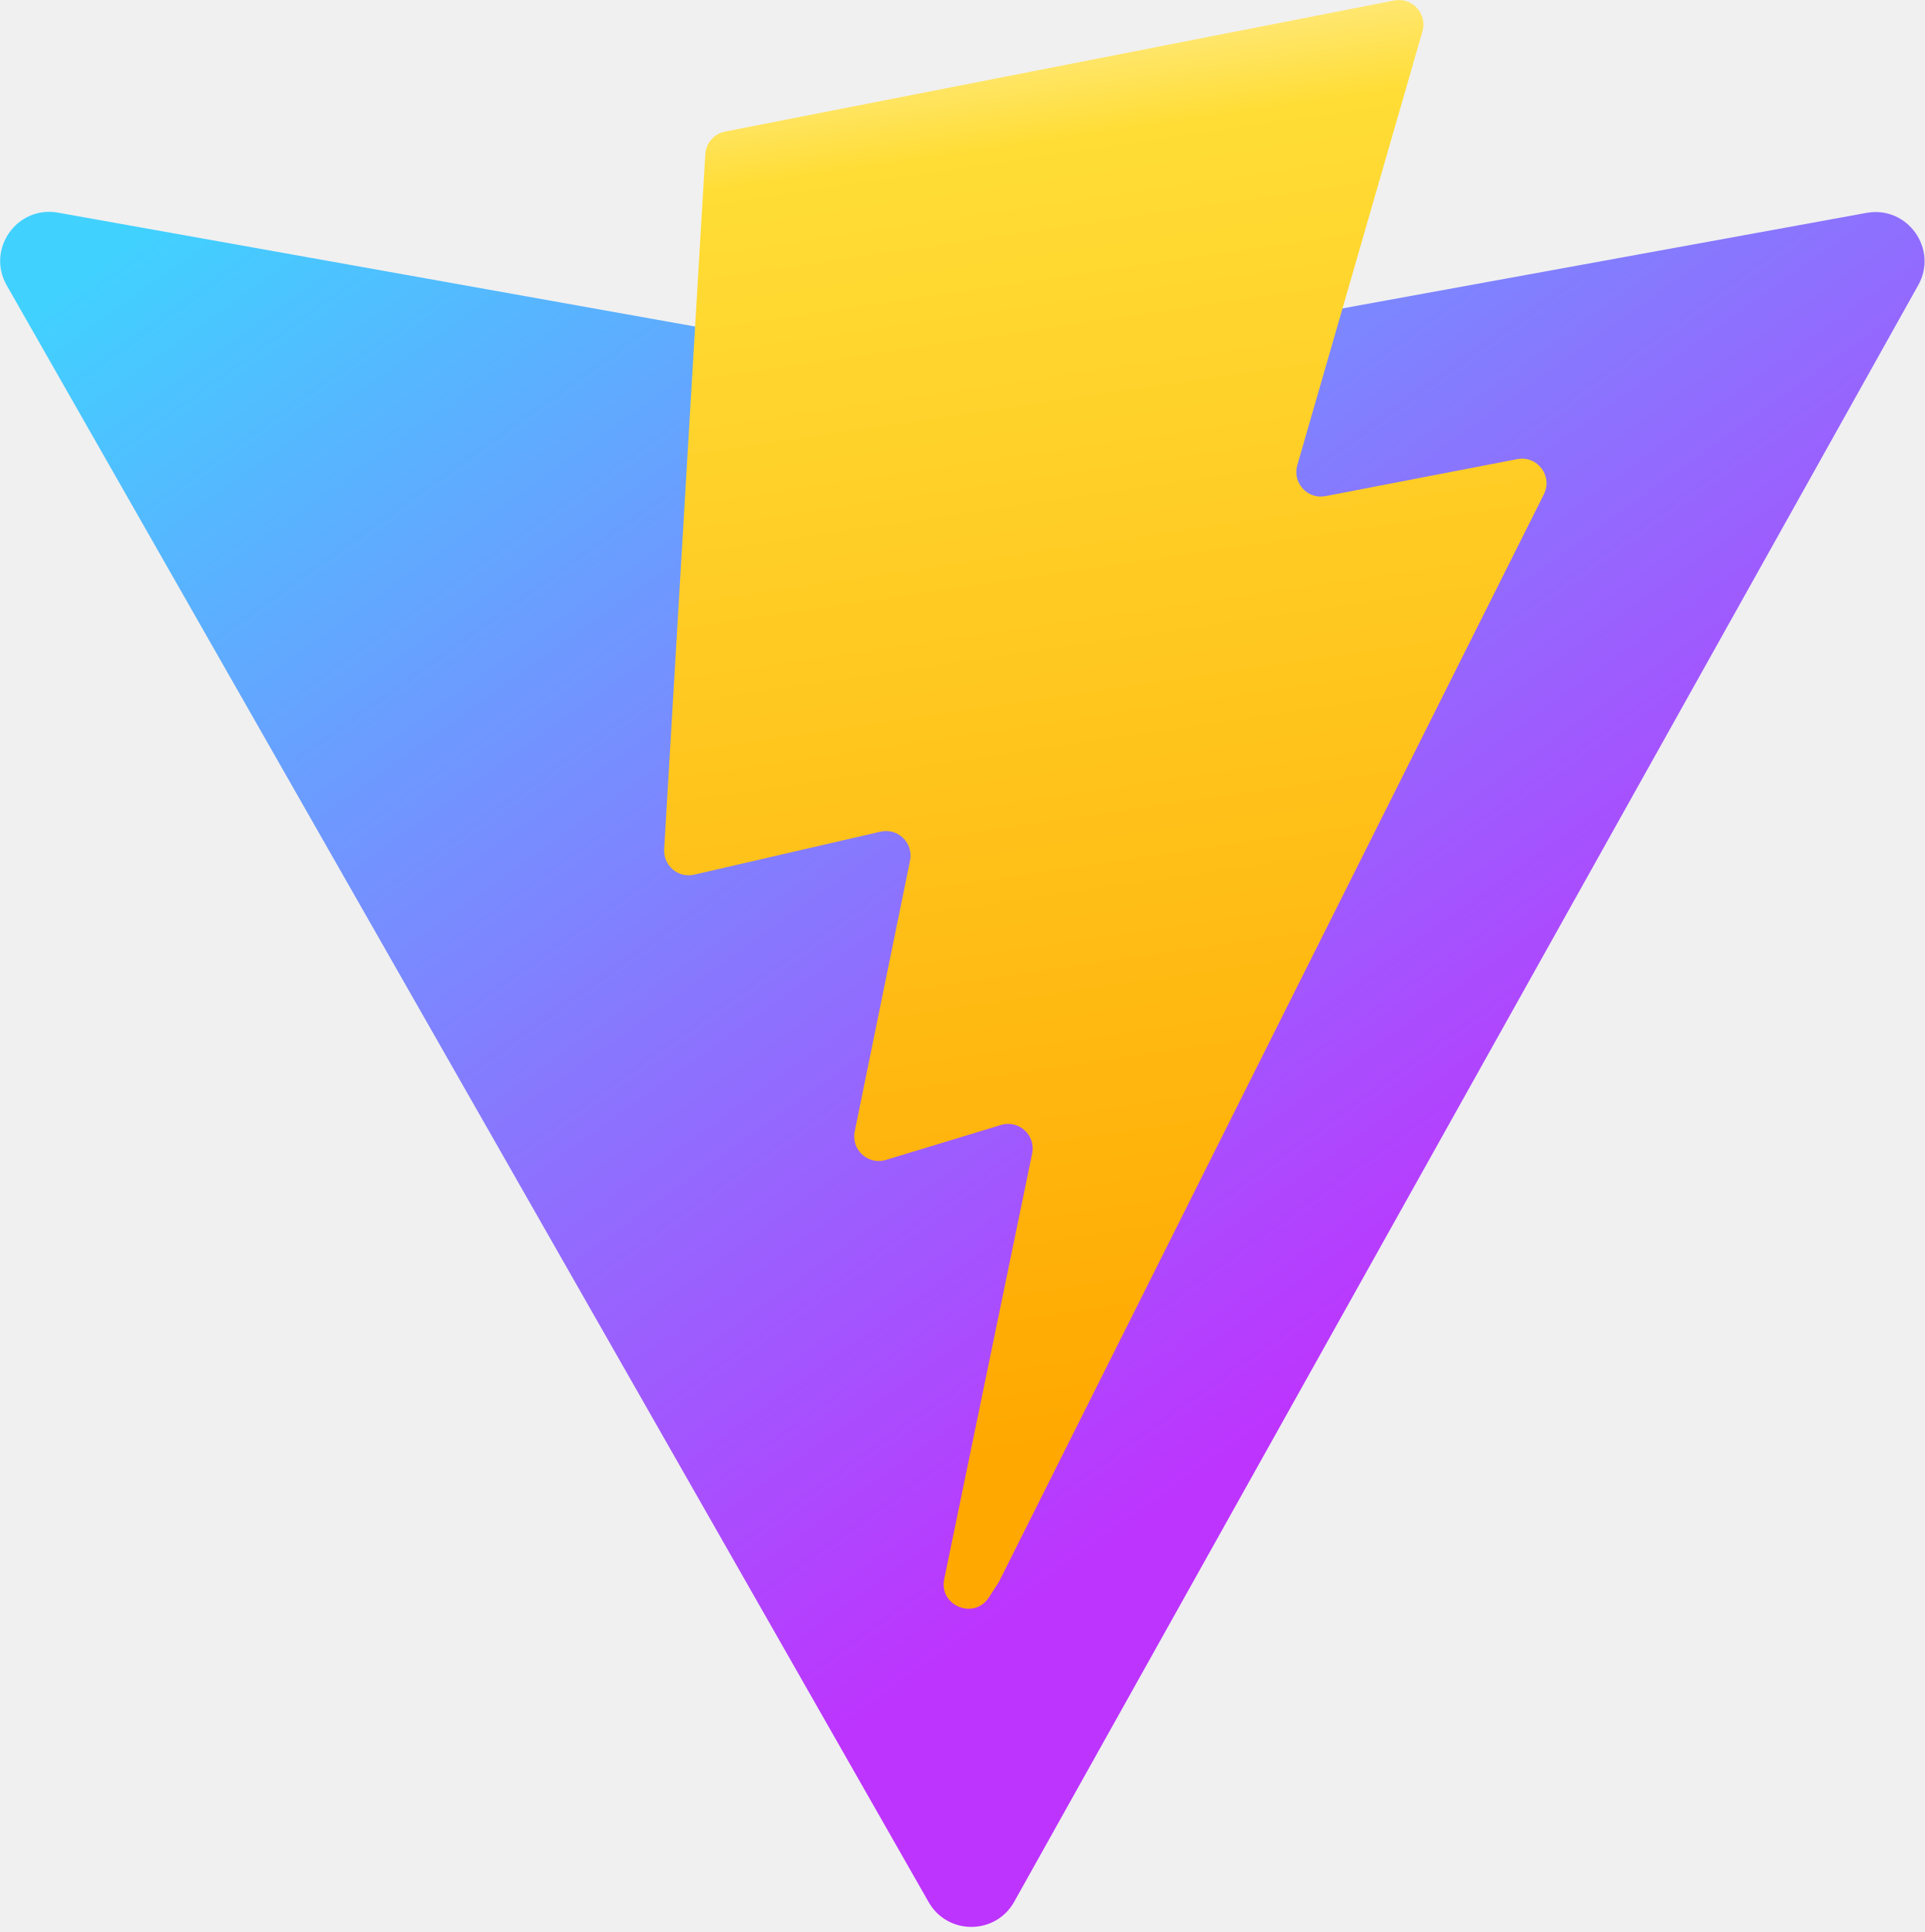
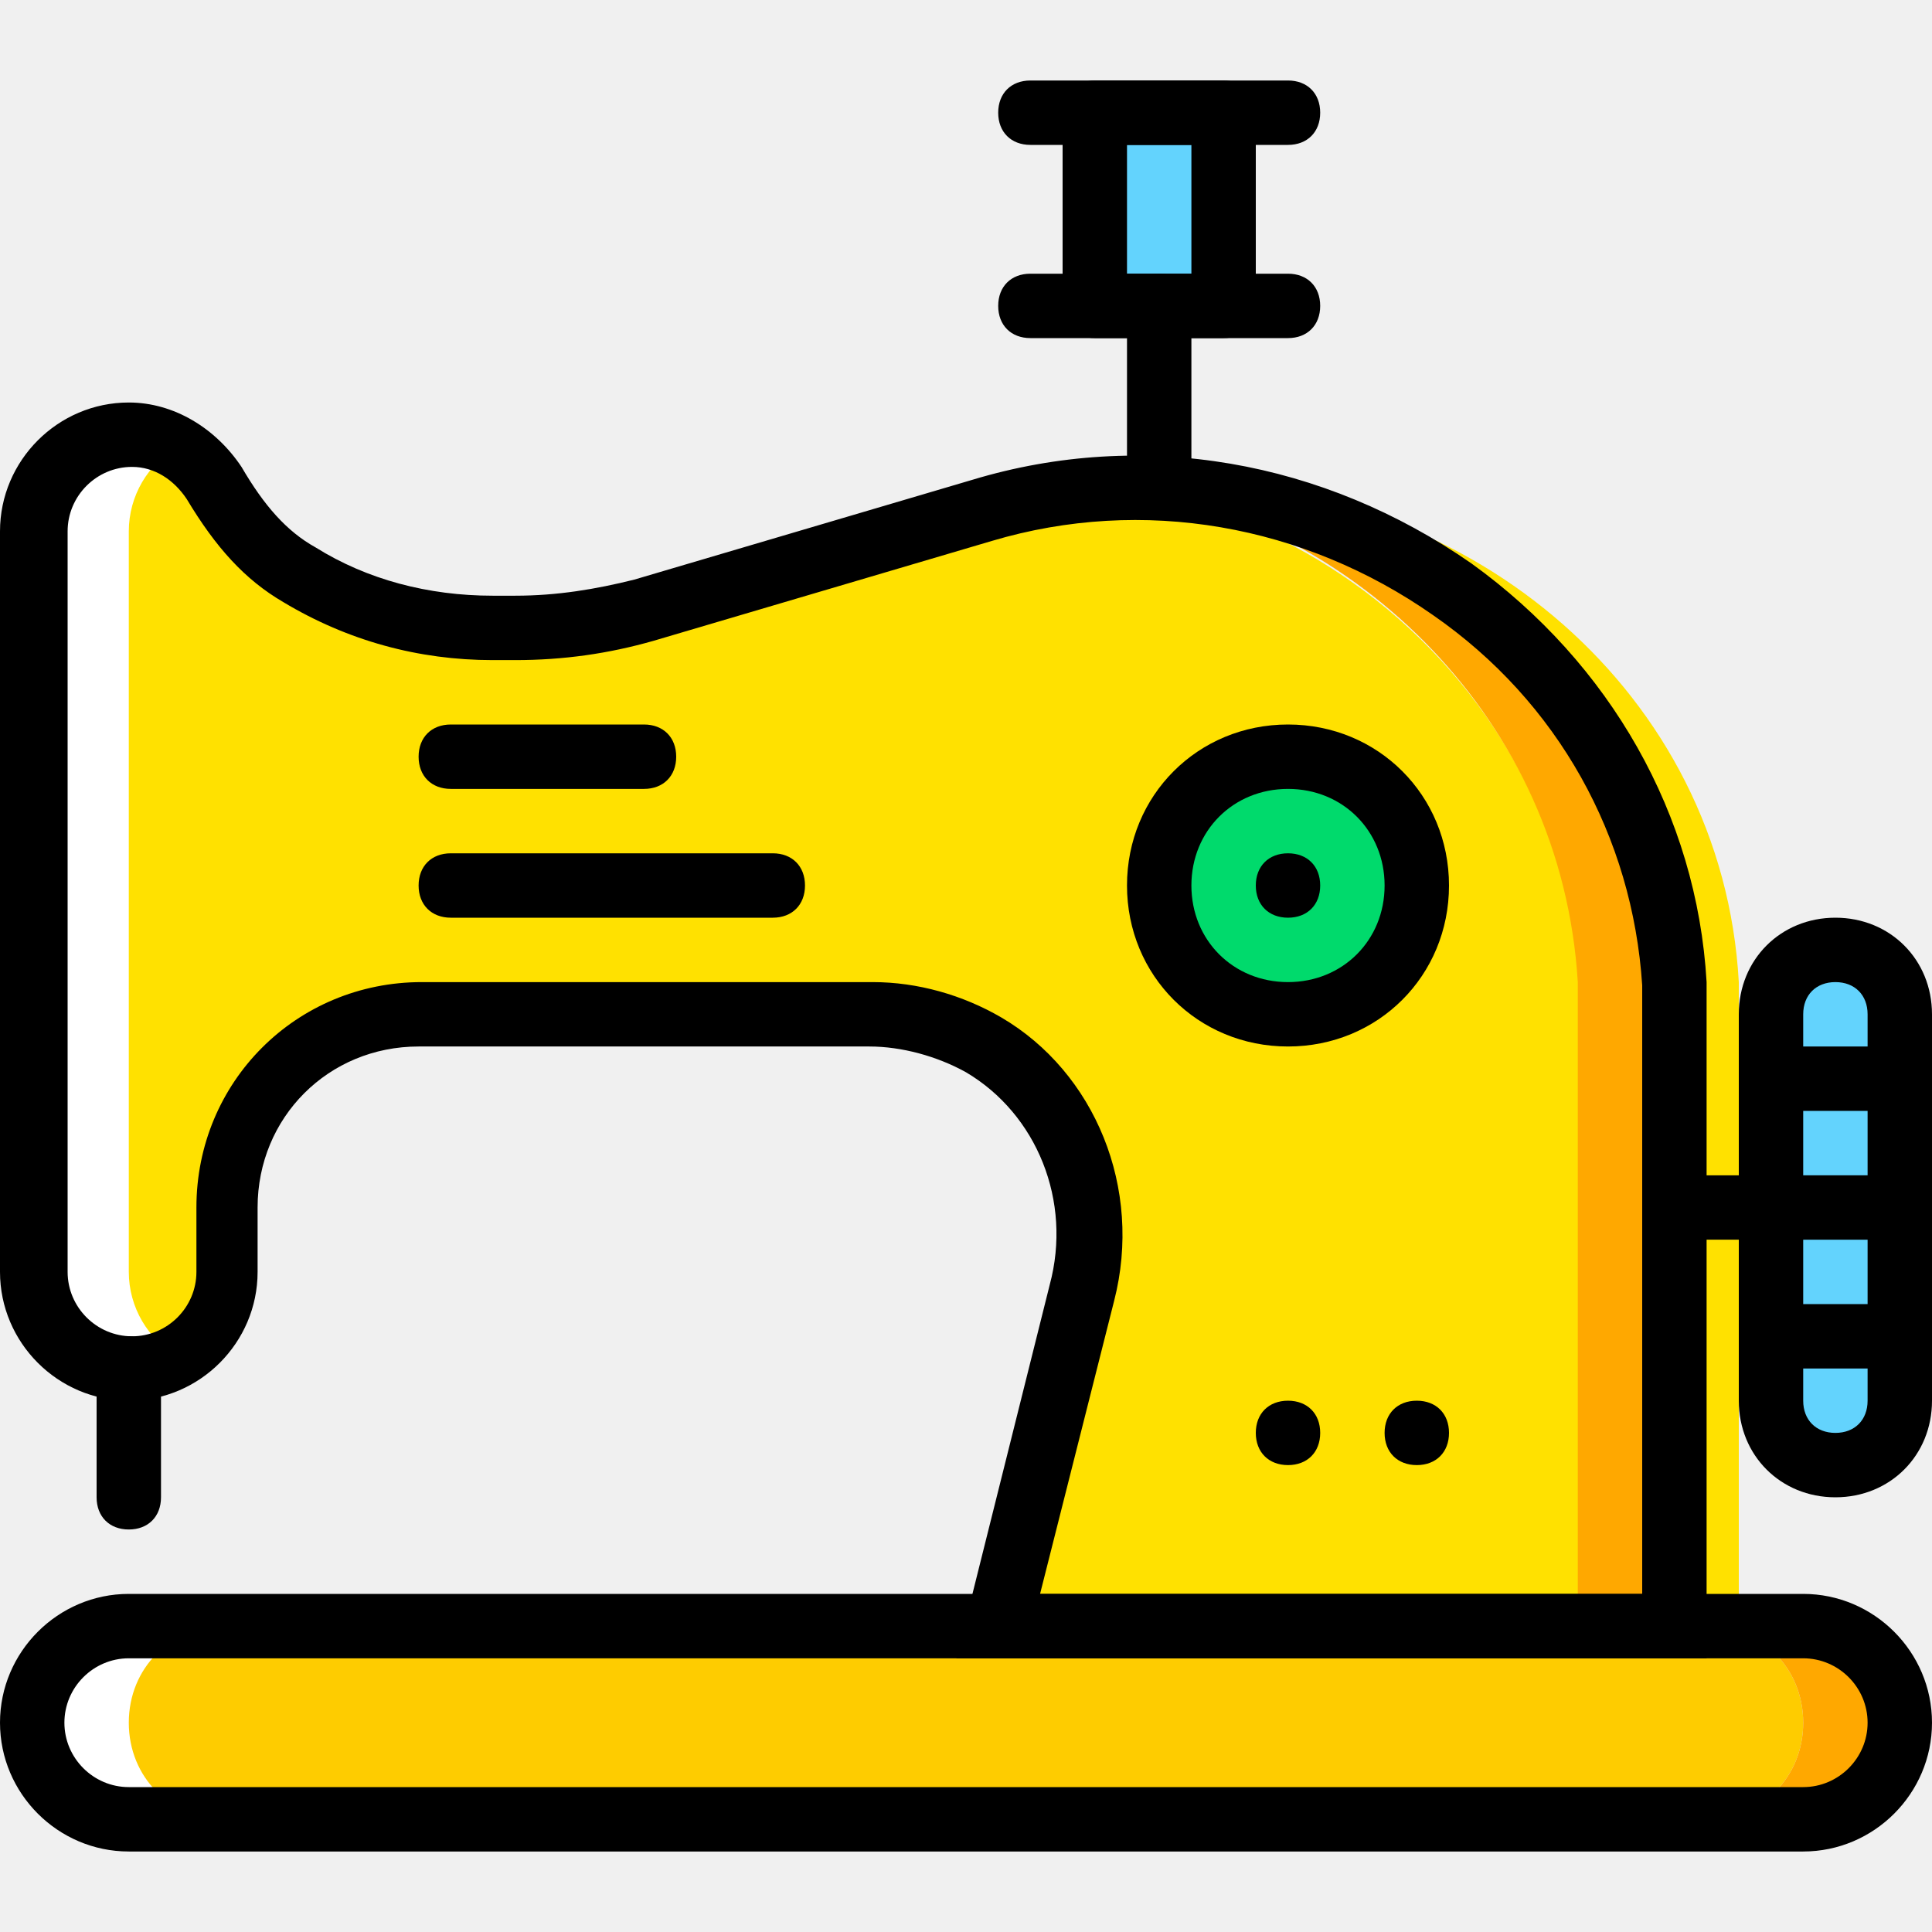
- <svg xmlns="http://www.w3.org/2000/svg" aria-hidden="true" role="img" class="iconify iconify--logos" width="31.88" height="32" preserveAspectRatio="xMidYMid meet" viewBox="0 0 256 257">
-   <defs>
-     <linearGradient id="IconifyId1813088fe1fbc01fb466" x1="-.828%" x2="57.636%" y1="7.652%" y2="78.411%">
-       <stop offset="0%" stop-color="#41D1FF" />
-       <stop offset="100%" stop-color="#BD34FE" />
-     </linearGradient>
-     <linearGradient id="IconifyId1813088fe1fbc01fb467" x1="43.376%" x2="50.316%" y1="2.242%" y2="89.03%">
-       <stop offset="0%" stop-color="#FFEA83" />
-       <stop offset="8.333%" stop-color="#FFDD35" />
-       <stop offset="100%" stop-color="#FFA800" />
-     </linearGradient>
-   </defs>
-   <path fill="url(#IconifyId1813088fe1fbc01fb466)" d="M255.153 37.938L134.897 252.976c-2.483 4.44-8.862 4.466-11.382.048L.875 37.958c-2.746-4.814 1.371-10.646 6.827-9.67l120.385 21.517a6.537 6.537 0 0 0 2.322-.004l117.867-21.483c5.438-.991 9.574 4.796 6.877 9.62Z" />
-   <path fill="url(#IconifyId1813088fe1fbc01fb467)" d="M185.432.063L96.44 17.501a3.268 3.268 0 0 0-2.634 3.014l-5.474 92.456a3.268 3.268 0 0 0 3.997 3.378l24.777-5.718c2.318-.535 4.413 1.507 3.936 3.838l-7.361 36.047c-.495 2.426 1.782 4.5 4.151 3.78l15.304-4.649c2.372-.72 4.652 1.36 4.15 3.788l-11.698 56.621c-.732 3.542 3.979 5.473 5.943 2.437l1.313-2.028l72.516-144.72c1.215-2.423-.88-5.186-3.54-4.672l-25.505 4.922c-2.396.462-4.435-1.77-3.759-4.114l16.646-57.705c.677-2.35-1.37-4.583-3.769-4.113Z" />
+ <svg xmlns="http://www.w3.org/2000/svg" version="1.1" id="Layer_1" viewBox="0 0 512 512" xml:space="preserve">
+   <g transform="translate(1 1)">
+     <path style="fill:#FFE100;" d="M459.8,259.267c-4.267-76.8-71.68-132.267-145.067-131.413   c60.587,10.24,115.2,61.44,119.467,131.413c0,2.56,0,5.973,0,8.533v162.133h25.6V267.8C459.8,265.24,459.8,261.827,459.8,259.267" />
+     <g>
+       <path style="fill:#63D3FD;" d="M485.4,387.267L485.4,387.267c-9.387,0-17.067-7.68-17.067-17.067V267.8    c0-9.387,7.68-17.067,17.067-17.067s17.067,7.68,17.067,17.067v102.4C502.467,379.587,494.787,387.267,485.4,387.267" />
+       <path style="fill:#63D3FD;" d="M468.333,284.867h34.133" />
+       <path style="fill:#63D3FD;" d="M468.333,319h34.133" />
+       <path style="fill:#63D3FD;" d="M468.333,353.133h34.133" />
+     </g>
+     <path style="fill:#FECC00;" d="M451.267,481.133H33.133c-14.507,0-25.6-11.093-25.6-25.6s11.093-25.6,25.6-25.6h418.133   c14.507,0,25.6,11.093,25.6,25.6S465.773,481.133,451.267,481.133" />
+     <path style="fill:#FFA800;" d="M476.867,429.933h-25.6c14.507,0,25.6,11.093,25.6,25.6s-11.093,25.6-25.6,25.6h25.6   c14.507,0,25.6-11.093,25.6-25.6S491.373,429.933,476.867,429.933" />
+     <path style="fill:#FFFFFF;" d="M33.133,481.133h25.6c-14.507,0-25.6-11.093-25.6-25.6s11.093-25.6,25.6-25.6h-25.6   c-14.507,0-25.6,11.093-25.6,25.6S18.627,481.133,33.133,481.133" />
+     <path style="fill:#63D3FD;" d="M289.133,80.067h34.133v-51.2h-34.133V80.067z" />
+     <path style="fill:#FFE100;" d="M7.533,267.8v-128c0-13.653,11.947-25.6,25.6-25.6c9.387,0,17.92,5.12,22.187,12.8   c5.973,9.387,12.8,18.773,23.04,24.747l0,0c15.36,9.387,33.28,14.507,51.2,14.507h5.973c11.947,0,23.04-1.707,43.52-7.68l64-26.453   c78.507-23.04,168.96,37.547,174.933,128c0,2.56,0,5.973,0,8.533v162.133H263.533l22.187-87.893   c5.973-25.6-3.413-52.907-25.6-65.707c-8.533-5.12-18.773-8.533-29.867-8.533h-120.32c-28.16,0-51.2,23.04-51.2,51.2v17.067   c0,14.507-11.093,25.6-25.6,25.6s-25.6-11.093-25.6-25.6V267.8z" />
+     <path style="fill:#FFFFFF;" d="M33.133,336.067V267.8v-128c0-9.387,5.12-17.92,12.8-22.187c-3.413-1.707-7.68-3.413-12.8-3.413   c-13.653,0-25.6,11.947-25.6,25.6v128v68.267c0,14.507,11.947,25.6,25.6,25.6c4.267,0,9.387-1.707,12.8-3.413   C38.253,353.987,33.133,345.453,33.133,336.067" />
+     <path style="fill:#FFA800;" d="M442.733,259.267c-4.267-76.8-71.68-132.267-145.067-131.413   c60.587,10.24,115.2,61.44,119.467,131.413c0,2.56,0,5.973,0,8.533v162.133h25.6V267.8   C442.733,265.24,442.733,261.827,442.733,259.267" />
+     <path style="fill:#00DA6C;" d="M374.467,233.667c0,18.773-15.36,34.133-34.133,34.133S306.2,252.44,306.2,233.667   s15.36-34.133,34.133-34.133S374.467,214.893,374.467,233.667" />
+     <path d="M451.267,438.467H252.44l24.747-98.987c5.973-22.187-3.413-45.227-22.187-56.32c-7.68-4.267-17.067-6.827-25.6-6.827   H109.933c-23.893,0-42.667,18.773-42.667,42.667v17.067c0,18.773-15.36,34.133-34.133,34.133S-1,354.84-1,336.067V139.8   c0-18.773,15.36-34.133,34.133-34.133c11.947,0,23.04,6.827,29.867,17.067c5.973,10.24,11.947,17.067,19.627,21.333   c13.653,8.533,29.867,12.8,46.933,12.8h5.973c11.093,0,21.333-1.707,31.573-4.267l89.6-26.453   c45.227-13.653,93.013-5.12,132.267,22.187c36.693,26.453,59.733,66.56,62.293,110.933c0,2.56,0,5.973,0,9.387V438.467z    M274.627,421.4H434.2V267.8c0-2.56,0-5.12,0-7.68c-2.56-39.253-22.187-75.093-55.467-98.133   c-34.133-23.893-76.8-31.573-116.907-19.627l-89.6,26.453c-11.947,3.413-23.893,5.12-36.693,5.12h-5.973   c-19.627,0-38.4-5.12-55.467-15.36c-10.24-5.973-17.92-14.507-25.6-27.307c-3.413-5.12-8.533-8.533-14.507-8.533   c-9.387,0-17.067,7.68-17.067,17.067v196.267c0,9.387,7.68,17.067,17.067,17.067s17.067-7.68,17.067-17.067V319   c0-33.28,26.453-59.733,59.733-59.733h119.467c11.947,0,23.893,3.413,34.133,9.387c24.747,14.507,37.547,45.227,29.867,75.093   L274.627,421.4z" />
+     <path d="M476.867,489.667H33.133C14.36,489.667-1,474.307-1,455.533S14.36,421.4,33.133,421.4h443.733   c18.773,0,34.133,15.36,34.133,34.133S495.64,489.667,476.867,489.667z M33.133,438.467c-9.387,0-17.067,7.68-17.067,17.067   s7.68,17.067,17.067,17.067h443.733c9.387,0,17.067-7.68,17.067-17.067s-7.68-17.067-17.067-17.067H33.133z" />
+     <path d="M33.133,404.333c-5.12,0-8.533-3.413-8.533-8.533v-34.133c0-5.12,3.413-8.533,8.533-8.533s8.533,3.413,8.533,8.533V395.8   C41.667,400.92,38.253,404.333,33.133,404.333z" />
+     <path d="M306.2,131.267c-5.12,0-8.533-3.413-8.533-8.533V80.067c0-5.12,3.413-8.533,8.533-8.533s8.533,3.413,8.533,8.533v42.667   C314.733,127.853,311.32,131.267,306.2,131.267z" />
+     <path d="M348.867,378.733c0,5.12-3.413,8.533-8.533,8.533c-5.12,0-8.533-3.413-8.533-8.533c0-5.12,3.413-8.533,8.533-8.533   C345.453,370.2,348.867,373.613,348.867,378.733" />
+     <path d="M348.867,233.667c0,5.12-3.413,8.533-8.533,8.533c-5.12,0-8.533-3.413-8.533-8.533c0-5.12,3.413-8.533,8.533-8.533   C345.453,225.133,348.867,228.547,348.867,233.667" />
+     <path d="M383,378.733c0,5.12-3.413,8.533-8.533,8.533c-5.12,0-8.533-3.413-8.533-8.533c0-5.12,3.413-8.533,8.533-8.533   C379.587,370.2,383,373.613,383,378.733" />
+     <path d="M323.267,88.6h-34.133c-5.12,0-8.533-3.413-8.533-8.533v-51.2c0-5.12,3.413-8.533,8.533-8.533h34.133   c5.12,0,8.533,3.413,8.533,8.533v51.2C331.8,85.187,328.387,88.6,323.267,88.6z M297.667,71.533h17.067V37.4h-17.067V71.533z" />
+     <path d="M340.333,37.4h-68.267c-5.12,0-8.533-3.413-8.533-8.533s3.413-8.533,8.533-8.533h68.267c5.12,0,8.533,3.413,8.533,8.533   S345.453,37.4,340.333,37.4z" />
+     <path d="M340.333,88.6h-68.267c-5.12,0-8.533-3.413-8.533-8.533c0-5.12,3.413-8.533,8.533-8.533h68.267   c5.12,0,8.533,3.413,8.533,8.533C348.867,85.187,345.453,88.6,340.333,88.6z" />
+     <path d="M468.333,327.533h-25.6c-5.12,0-8.533-3.413-8.533-8.533c0-5.12,3.413-8.533,8.533-8.533h25.6   c5.12,0,8.533,3.413,8.533,8.533C476.867,324.12,473.453,327.533,468.333,327.533z" />
+     <path d="M485.4,395.8c-14.507,0-25.6-11.093-25.6-25.6V267.8c0-14.507,11.093-25.6,25.6-25.6s25.6,11.093,25.6,25.6v102.4   C511,384.707,499.907,395.8,485.4,395.8z M485.4,259.267c-5.12,0-8.533,3.413-8.533,8.533v102.4c0,5.12,3.413,8.533,8.533,8.533   s8.533-3.413,8.533-8.533V267.8C493.933,262.68,490.52,259.267,485.4,259.267z" />
+     <path d="M340.333,276.333c-23.893,0-42.667-18.773-42.667-42.667S316.44,191,340.333,191C364.227,191,383,209.773,383,233.667   S364.227,276.333,340.333,276.333z M340.333,208.067c-14.507,0-25.6,11.093-25.6,25.6c0,14.507,11.093,25.6,25.6,25.6   c14.507,0,25.6-11.093,25.6-25.6C365.933,219.16,354.84,208.067,340.333,208.067z" />
+     <path d="M169.667,208.067h-51.2c-5.12,0-8.533-3.413-8.533-8.533c0-5.12,3.413-8.533,8.533-8.533h51.2   c5.12,0,8.533,3.413,8.533,8.533C178.2,204.653,174.787,208.067,169.667,208.067z" />
+     <path d="M203.8,242.2h-85.333c-5.12,0-8.533-3.413-8.533-8.533c0-5.12,3.413-8.533,8.533-8.533H203.8   c5.12,0,8.533,3.413,8.533,8.533C212.333,238.787,208.92,242.2,203.8,242.2z" />
+     <rect x="468.333" y="276.333" width="34.133" height="17.067" />
+     <rect x="468.333" y="310.467" width="34.133" height="17.067" />
+     <rect x="468.333" y="344.6" width="34.133" height="17.067" />
+   </g>
</svg>
